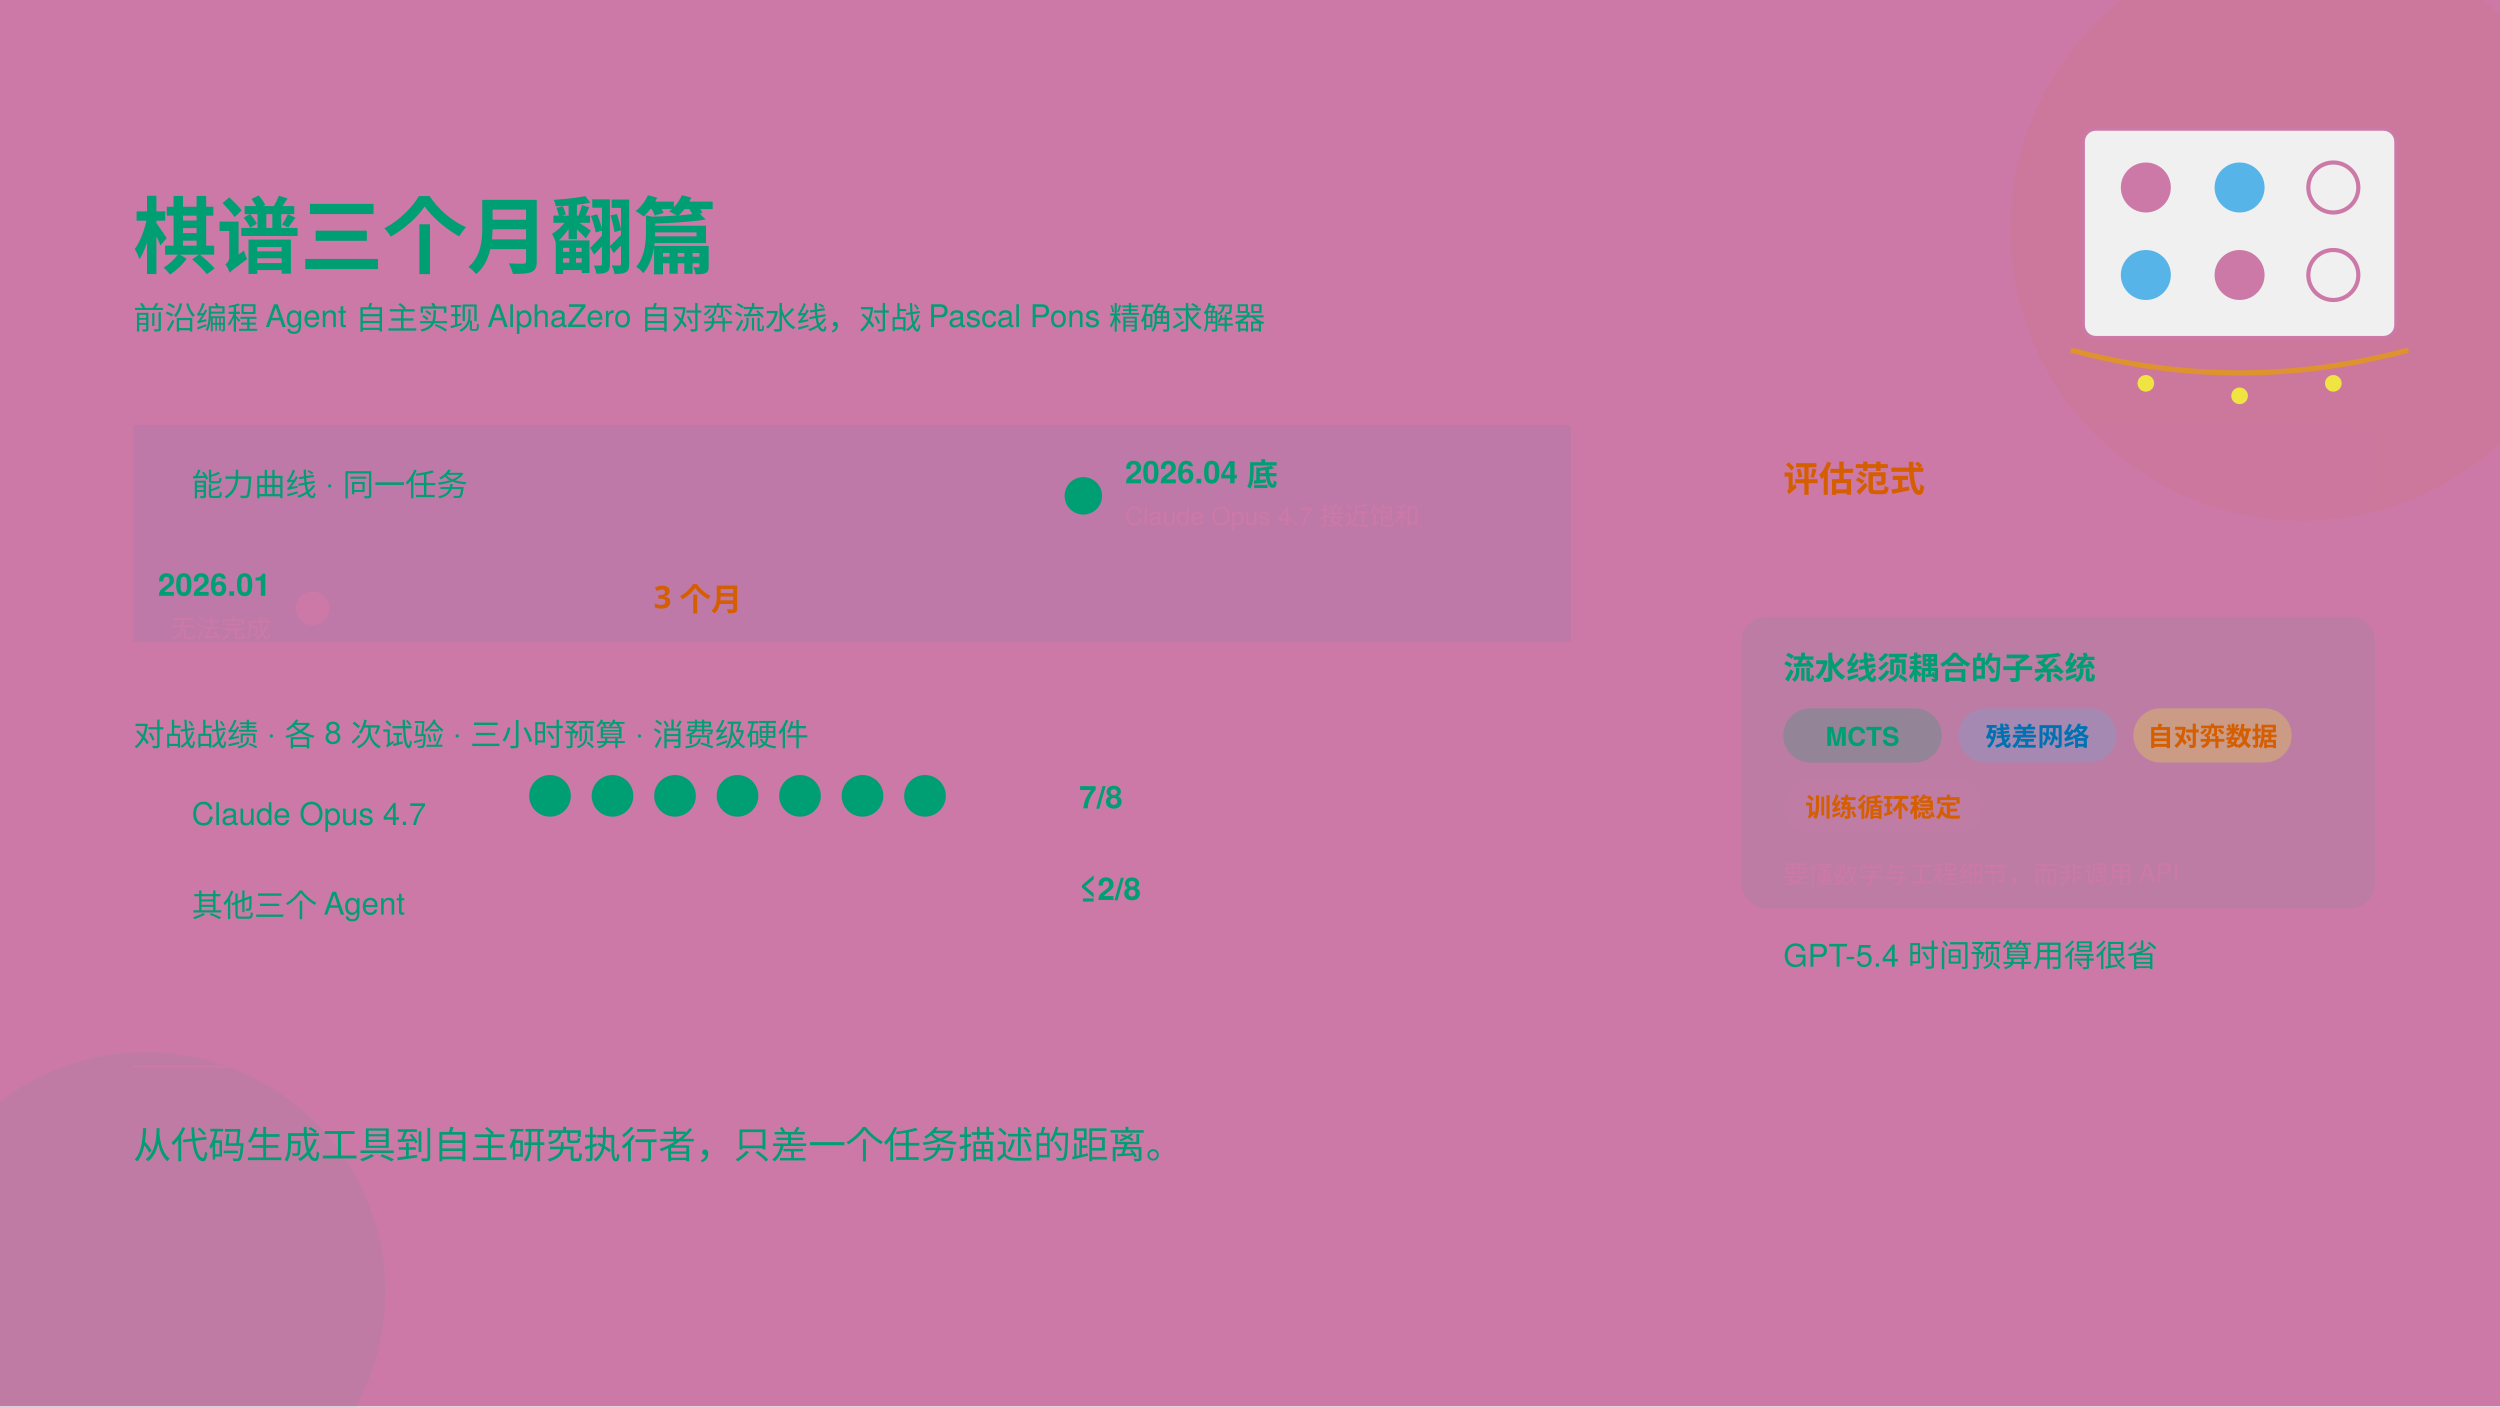
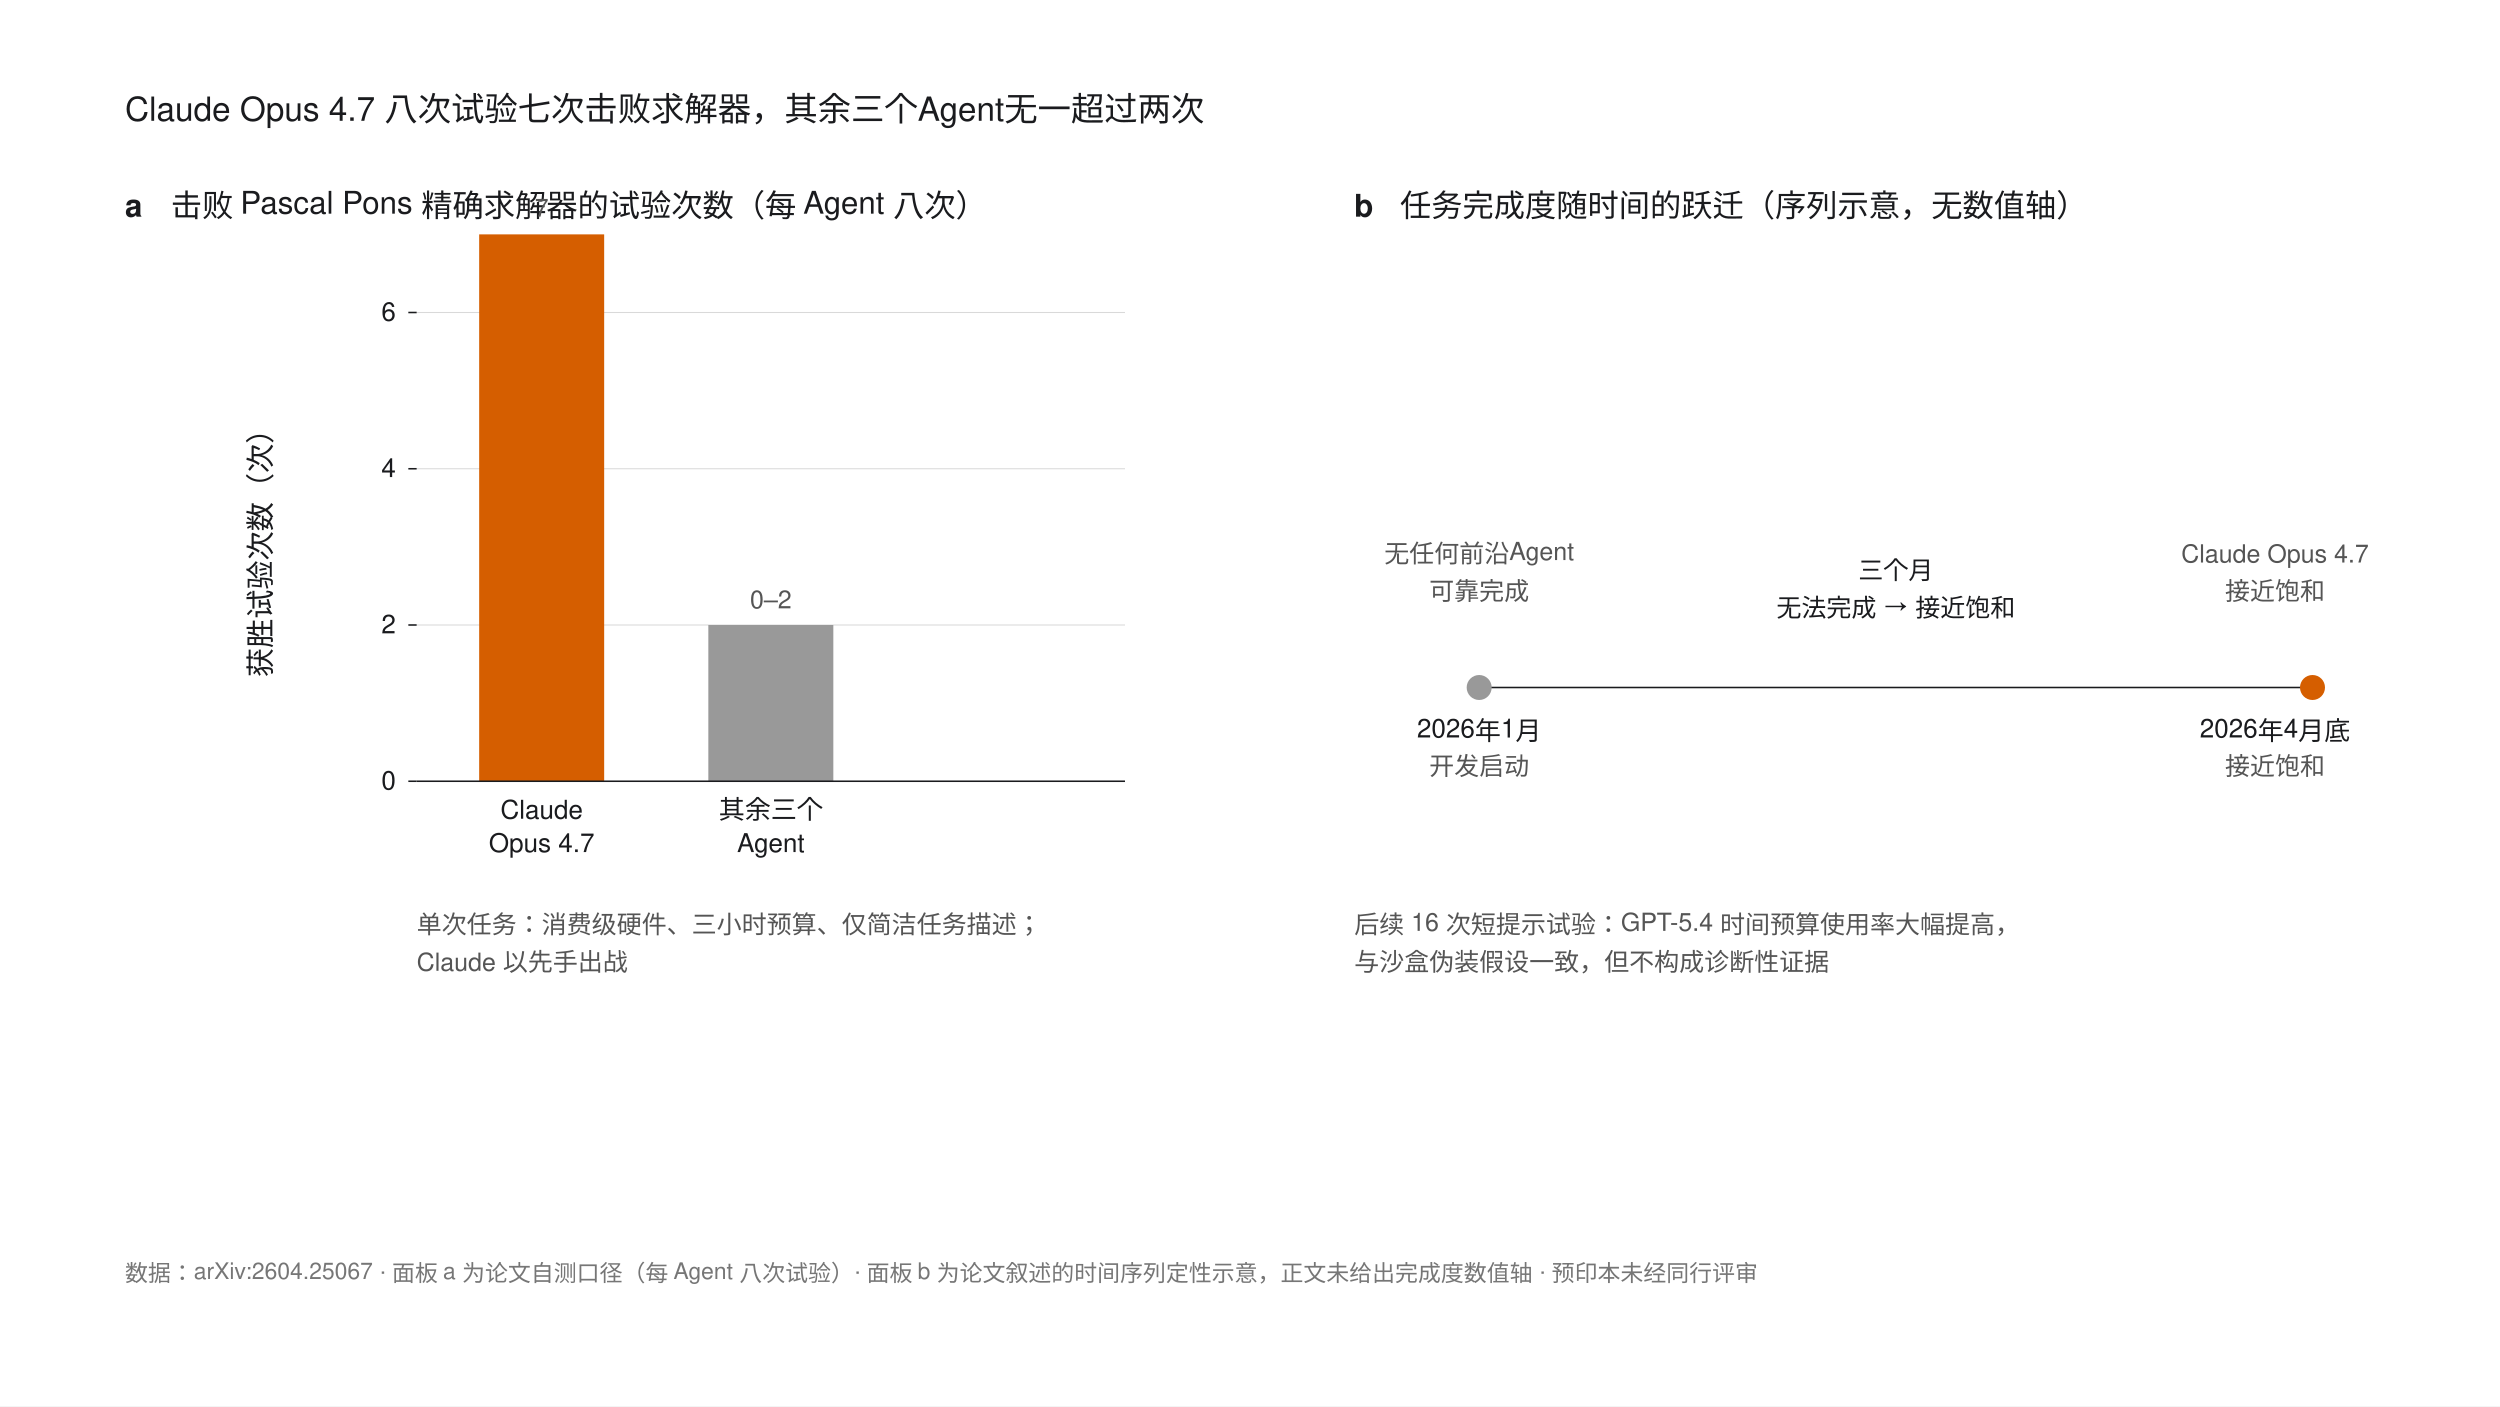
- <svg xmlns="http://www.w3.org/2000/svg" width="1200" height="675" viewBox="0 0 1200 675" font-family="'','',serif">
-   <defs>
-     <style>
-       .k { font-size: 12.5px; letter-spacing: 2.5px; fill: #CC79A7; font-family: 'PingFang SC','Helvetica Neue',sans-serif; }
-       .rl { font-size: 15px; fill: #009E73; font-family: 'PingFang SC','Helvetica Neue',sans-serif; }
-       .b { font-size: 12px; fill: #CC79A7; font-family: 'PingFang SC','Helvetica Neue',sans-serif; }
-       .chip { font-size: 12.5px; font-weight: 600; font-family: 'PingFang SC','Helvetica Neue',sans-serif; }
-     </style>
-   </defs>
-   <rect width="1200" height="675" fill="#CC79A7" />
-   <circle cx="1105" cy="110" r="140" fill="#D55E00" opacity="0.07" />
-   <circle cx="70" cy="620" r="115" fill="#009E73" opacity="0.06" />
-   <rect x="64" y="44" width="46" height="5" rx="2.5" fill="#CC79A7" />
-   <text class="k" x="64" y="84">一分钟读论文 · ARXIV:2604.25067 · 斯坦福等</text>
-   <text x="64" y="128" font-size="40" font-weight="700" fill="#009E73">棋谱三个月翻篇</text>
-   <text x="64" y="158" font-size="15" fill="#009E73" font-family="'PingFang SC','Helvetica Neue',sans-serif">前沿编程 Agent 自主实现 AlphaZero 自对弈流水线，对战 Pascal Pons 精确求解器</text>
-   <g transform="translate(1000,62)">
-     <rect x="0" y="0" width="150" height="100" rx="6" fill="#F0F0F0" stroke="#CC79A7" stroke-width="1.5" />
-     <g>
-       <circle cx="30" cy="28" r="12" fill="#CC79A7" />
-       <circle cx="75" cy="28" r="12" fill="#56B4E9" />
-       <circle cx="120" cy="28" r="12" fill="none" stroke="#CC79A7" stroke-width="2" />
-       <circle cx="30" cy="70" r="12" fill="#56B4E9" />
-       <circle cx="75" cy="70" r="12" fill="#CC79A7" />
-       <circle cx="120" cy="70" r="12" fill="none" stroke="#CC79A7" stroke-width="2" />
-     </g>
-     <path d="M -6 106 Q 75 128 156 106" fill="none" stroke="#E69F00" stroke-width="2.5" opacity="0.7" />
-     <circle cx="30" cy="122" r="4" fill="#F0E442" />
-     <circle cx="75" cy="128" r="4" fill="#F0E442" />
-     <circle cx="120" cy="122" r="4" fill="#F0E442" />
+ <svg xmlns="http://www.w3.org/2000/svg" width="1200" height="675" viewBox="0 0 1200 675" font-family="'Helvetica Neue',Helvetica,Arial,'PingFang SC',sans-serif">
+   <rect width="1200" height="675" fill="#FFFFFF" />
+   <text x="60" y="58" font-size="16" fill="#1A1B1E">Claude Opus 4.7 八次试验七次击败求解器，其余三个Agent无一超过两次</text>
+   <text x="60" y="104" font-size="15" font-weight="bold" fill="#1A1B1E">a</text>
+   <text x="82" y="104" font-size="15" fill="#1A1B1E">击败 Pascal Pons 精确求解器的试验次数（每 Agent 八次）</text>
+   <g stroke="#D9D9D9" stroke-width="0.5">
+     <line x1="200" y1="300" x2="540" y2="300" />
+     <line x1="200" y1="225" x2="540" y2="225" />
+     <line x1="200" y1="150" x2="540" y2="150" />
  </g>
-   <g>
-     <rect x="64" y="204" width="690" height="104" fill="#0072B2" opacity="0.07" />
-     <text class="rl" x="92" y="238">能力曲线 · 同一任务</text>
-     <line x1="150" y1="292" x2="520" y2="238" stroke="url(#gSlate)" stroke-width="3" />
-     <circle cx="150" cy="292" r="8" fill="#CC79A7" />
-     <circle cx="520" cy="238" r="9" fill="#009E73" />
-     <text x="130" y="286" text-anchor="end" class="rl" fill="#009E73" font-weight="700">2026.01</text>
-     <text x="130" y="306" text-anchor="end" class="b">无法完成</text>
-     <text x="540" y="232" class="rl" fill="#009E73" font-weight="700">2026.04 底</text>
-     <text x="540" y="252" class="b">Claude Opus 4.7 接近饱和</text>
-     <text x="335" y="292" text-anchor="middle" font-size="15" font-weight="700" fill="#D55E00" font-family="'PingFang SC',sans-serif">3 个月</text>
-     <text class="rl" x="64" y="358">对战战绩 · 各 8 次试验 · 三小时预算 · 消费级硬件</text>
-     <g>
-       <text class="rl" x="92" y="396">Claude Opus 4.7</text>
-       <g transform="translate(250,382)">
-         <circle cx="14" cy="0" r="10" fill="#009E73" />
-         <circle cx="44" cy="0" r="10" fill="#009E73" />
-         <circle cx="74" cy="0" r="10" fill="#009E73" />
-         <circle cx="104" cy="0" r="10" fill="#009E73" />
-         <circle cx="134" cy="0" r="10" fill="#009E73" />
-         <circle cx="164" cy="0" r="10" fill="#009E73" />
-         <circle cx="194" cy="0" r="10" fill="#009E73" />
-         <circle cx="224" cy="0" r="10" fill="none" stroke="#CC79A7" stroke-width="2" />
-       </g>
-       <text x="502" y="388" class="rl" fill="#009E73" font-weight="700" dx="16">7/8</text>
-     </g>
-     <g>
-       <text class="rl" x="92" y="440">其他三个 Agent</text>
-       <g transform="translate(250,426)">
-         <circle cx="14" cy="0" r="10" fill="#CC79A7" />
-         <circle cx="44" cy="0" r="10" fill="#CC79A7" />
-         <circle cx="74" cy="0" r="10" fill="none" stroke="#CC79A7" stroke-width="2" />
-         <circle cx="104" cy="0" r="10" fill="none" stroke="#CC79A7" stroke-width="2" />
-         <circle cx="134" cy="0" r="10" fill="none" stroke="#CC79A7" stroke-width="2" />
-         <circle cx="164" cy="0" r="10" fill="none" stroke="#CC79A7" stroke-width="2" />
-         <circle cx="194" cy="0" r="10" fill="none" stroke="#CC79A7" stroke-width="2" />
-         <circle cx="224" cy="0" r="10" fill="none" stroke="#CC79A7" stroke-width="2" />
-       </g>
-       <text x="502" y="432" class="rl" fill="#D55E00" font-weight="700" dx="16">≤2/8</text>
-     </g>
-     <text class="b" x="250" y="472">实心=击败求解器 · 空心=未胜</text>
+   <rect x="230" y="112.5" width="60" height="262.5" fill="#D55E00" />
+   <text x="260" y="104" font-size="12" fill="#555555" text-anchor="middle">7</text>
+   <text x="260" y="393" font-size="12.5" fill="#1A1B1E" text-anchor="middle">Claude</text>
+   <text x="260" y="409" font-size="12.5" fill="#1A1B1E" text-anchor="middle">Opus 4.7</text>
+   <rect x="340" y="300" width="60" height="75" fill="#999999" />
+   <text x="370" y="292" font-size="12" fill="#555555" text-anchor="middle">0–2</text>
+   <text x="370" y="393" font-size="12.5" fill="#1A1B1E" text-anchor="middle">其余三个</text>
+   <text x="370" y="409" font-size="12.5" fill="#1A1B1E" text-anchor="middle">Agent</text>
+   <line x1="200" y1="375" x2="540" y2="375" stroke="#1A1B1E" stroke-width="0.75" />
+   <g stroke="#1A1B1E" stroke-width="0.75">
+     <line x1="196" y1="375" x2="200" y2="375" />
+     <line x1="196" y1="300" x2="200" y2="300" />
+     <line x1="196" y1="225" x2="200" y2="225" />
+     <line x1="196" y1="150" x2="200" y2="150" />
  </g>
-   <g>
-     <rect x="836" y="204" width="304" height="76" rx="10" fill="#CC79A7" opacity="0.08" />
-     <text x="856" y="236" font-size="17" font-weight="700" fill="#D55E00">评估范式</text>
-     <text x="856" y="262" class="b">仅给简洁任务描述，探测 AI 研究品味</text>
-     <rect x="836" y="296" width="304" height="140" rx="12" fill="#009E73" opacity="0.08" />
-     <text x="856" y="326" class="rl" font-weight="700" fill="#009E73">流水线须耦合的子系统</text>
-     <rect x="856" y="340" width="76" height="26" rx="13" fill="#009E73" opacity="0.22" />
-     <text x="894" y="358" text-anchor="middle" class="chip" fill="#009E73">MCTS</text>
-     <rect x="940" y="340" width="76" height="26" rx="13" fill="#56B4E9" opacity="0.22" />
-     <text x="978" y="358" text-anchor="middle" class="chip" fill="#0072B2">残差网络</text>
-     <rect x="1024" y="340" width="76" height="26" rx="13" fill="#F0E442" opacity="0.3" />
-     <text x="1062" y="358" text-anchor="middle" class="chip" fill="#D55E00">自对弈数据</text>
-     <rect x="856" y="374" width="96" height="26" rx="13" fill="#CC79A7" opacity="0.18" />
-     <text x="904" y="392" text-anchor="middle" class="chip" fill="#D55E00">训练循环稳定</text>
-     <text class="b" x="856" y="424">要懂数学与工程细节，而非调用 API</text>
-     <text class="rl" x="856" y="464">GPT-5.4 时间预算用得很省</text>
-     <text class="b" x="856" y="484">缩短提示后 16 次试验：预算使用率大增，与沙盒伪装假设一致、非诊断性</text>
+   <g font-size="12.5" fill="#1A1B1E" text-anchor="end">
+     <text x="190" y="379">0</text>
+     <text x="190" y="304">2</text>
+     <text x="190" y="229">4</text>
+     <text x="190" y="154">6</text>
  </g>
-   <line x1="64" y1="512" x2="1136" y2="512" stroke="#CC79A7" />
-   <text x="64" y="556" font-size="18" fill="#009E73">从代码生成工具到自主研究执行者，只差一个任务描述的距离。</text>
-   <text class="b" x="1136" y="618" text-anchor="end" font-family="'PingFang SC','Helvetica Neue',sans-serif">对战为论文自述口径 · 先手条件 · 预印本未经同行评审 · Micropaper</text>
+   <text x="130" y="262" font-size="14" fill="#1A1B1E" text-anchor="middle" transform="rotate(-90 130 262)">获胜试验次数（次）</text>
+   <text x="200" y="448" font-size="12" fill="#555555">单次任务：消费级硬件、三小时预算、仅简洁任务描述；</text>
+   <text x="200" y="466" font-size="12" fill="#555555">Claude 以先手出战</text>
+   <text x="650" y="104" font-size="15" font-weight="bold" fill="#1A1B1E">b</text>
+   <text x="672" y="104" font-size="15" fill="#1A1B1E">任务完成度随时间的跃迁（序列示意，无数值轴）</text>
+   <line x1="710" y1="330" x2="1110" y2="330" stroke="#1A1B1E" stroke-width="0.75" />
+   <g stroke="#1A1B1E" stroke-width="0.75">
+     <line x1="710" y1="330" x2="710" y2="334" />
+     <line x1="1110" y1="330" x2="1110" y2="334" />
+   </g>
+   <g font-size="12.5" fill="#1A1B1E">
+     <text x="710" y="354" text-anchor="middle">2026年1月</text>
+     <text x="710" y="372" text-anchor="middle" fill="#555555" font-size="12">开发启动</text>
+     <text x="1092" y="354" text-anchor="middle">2026年4月底</text>
+     <text x="1092" y="372" text-anchor="middle" fill="#555555" font-size="12">接近饱和</text>
+   </g>
+   <circle cx="710" cy="330" r="6" fill="#999999" />
+   <text x="710" y="270" font-size="12" fill="#555555" text-anchor="middle">无任何前沿Agent</text>
+   <text x="710" y="288" font-size="12" fill="#555555" text-anchor="middle">可靠完成</text>
+   <circle cx="1110" cy="330" r="6" fill="#D55E00" />
+   <text x="1092" y="270" font-size="12" fill="#555555" text-anchor="middle">Claude Opus 4.7</text>
+   <text x="1092" y="288" font-size="12" fill="#555555" text-anchor="middle">接近饱和</text>
+   <text x="910" y="278" font-size="12" fill="#1A1B1E" text-anchor="middle">三个月</text>
+   <text x="910" y="296" font-size="12" fill="#1A1B1E" text-anchor="middle">无法完成 → 接近饱和</text>
+   <text x="650" y="448" font-size="12" fill="#555555">后续 16 次短提示试验：GPT-5.4 时间预算使用率大幅提高，</text>
+   <text x="650" y="466" font-size="12" fill="#555555">与沙盒伪装假设一致，但不构成诊断性证据</text>
+   <text x="60" y="615" font-size="11" fill="#767676">数据：arXiv:2604.25067 · 面板 a 为论文自测口径（每 Agent 八次试验）· 面板 b 为论文叙述的时间序列定性示意，正文未给出完成度数值轴 · 预印本未经同行评审</text>
</svg>
